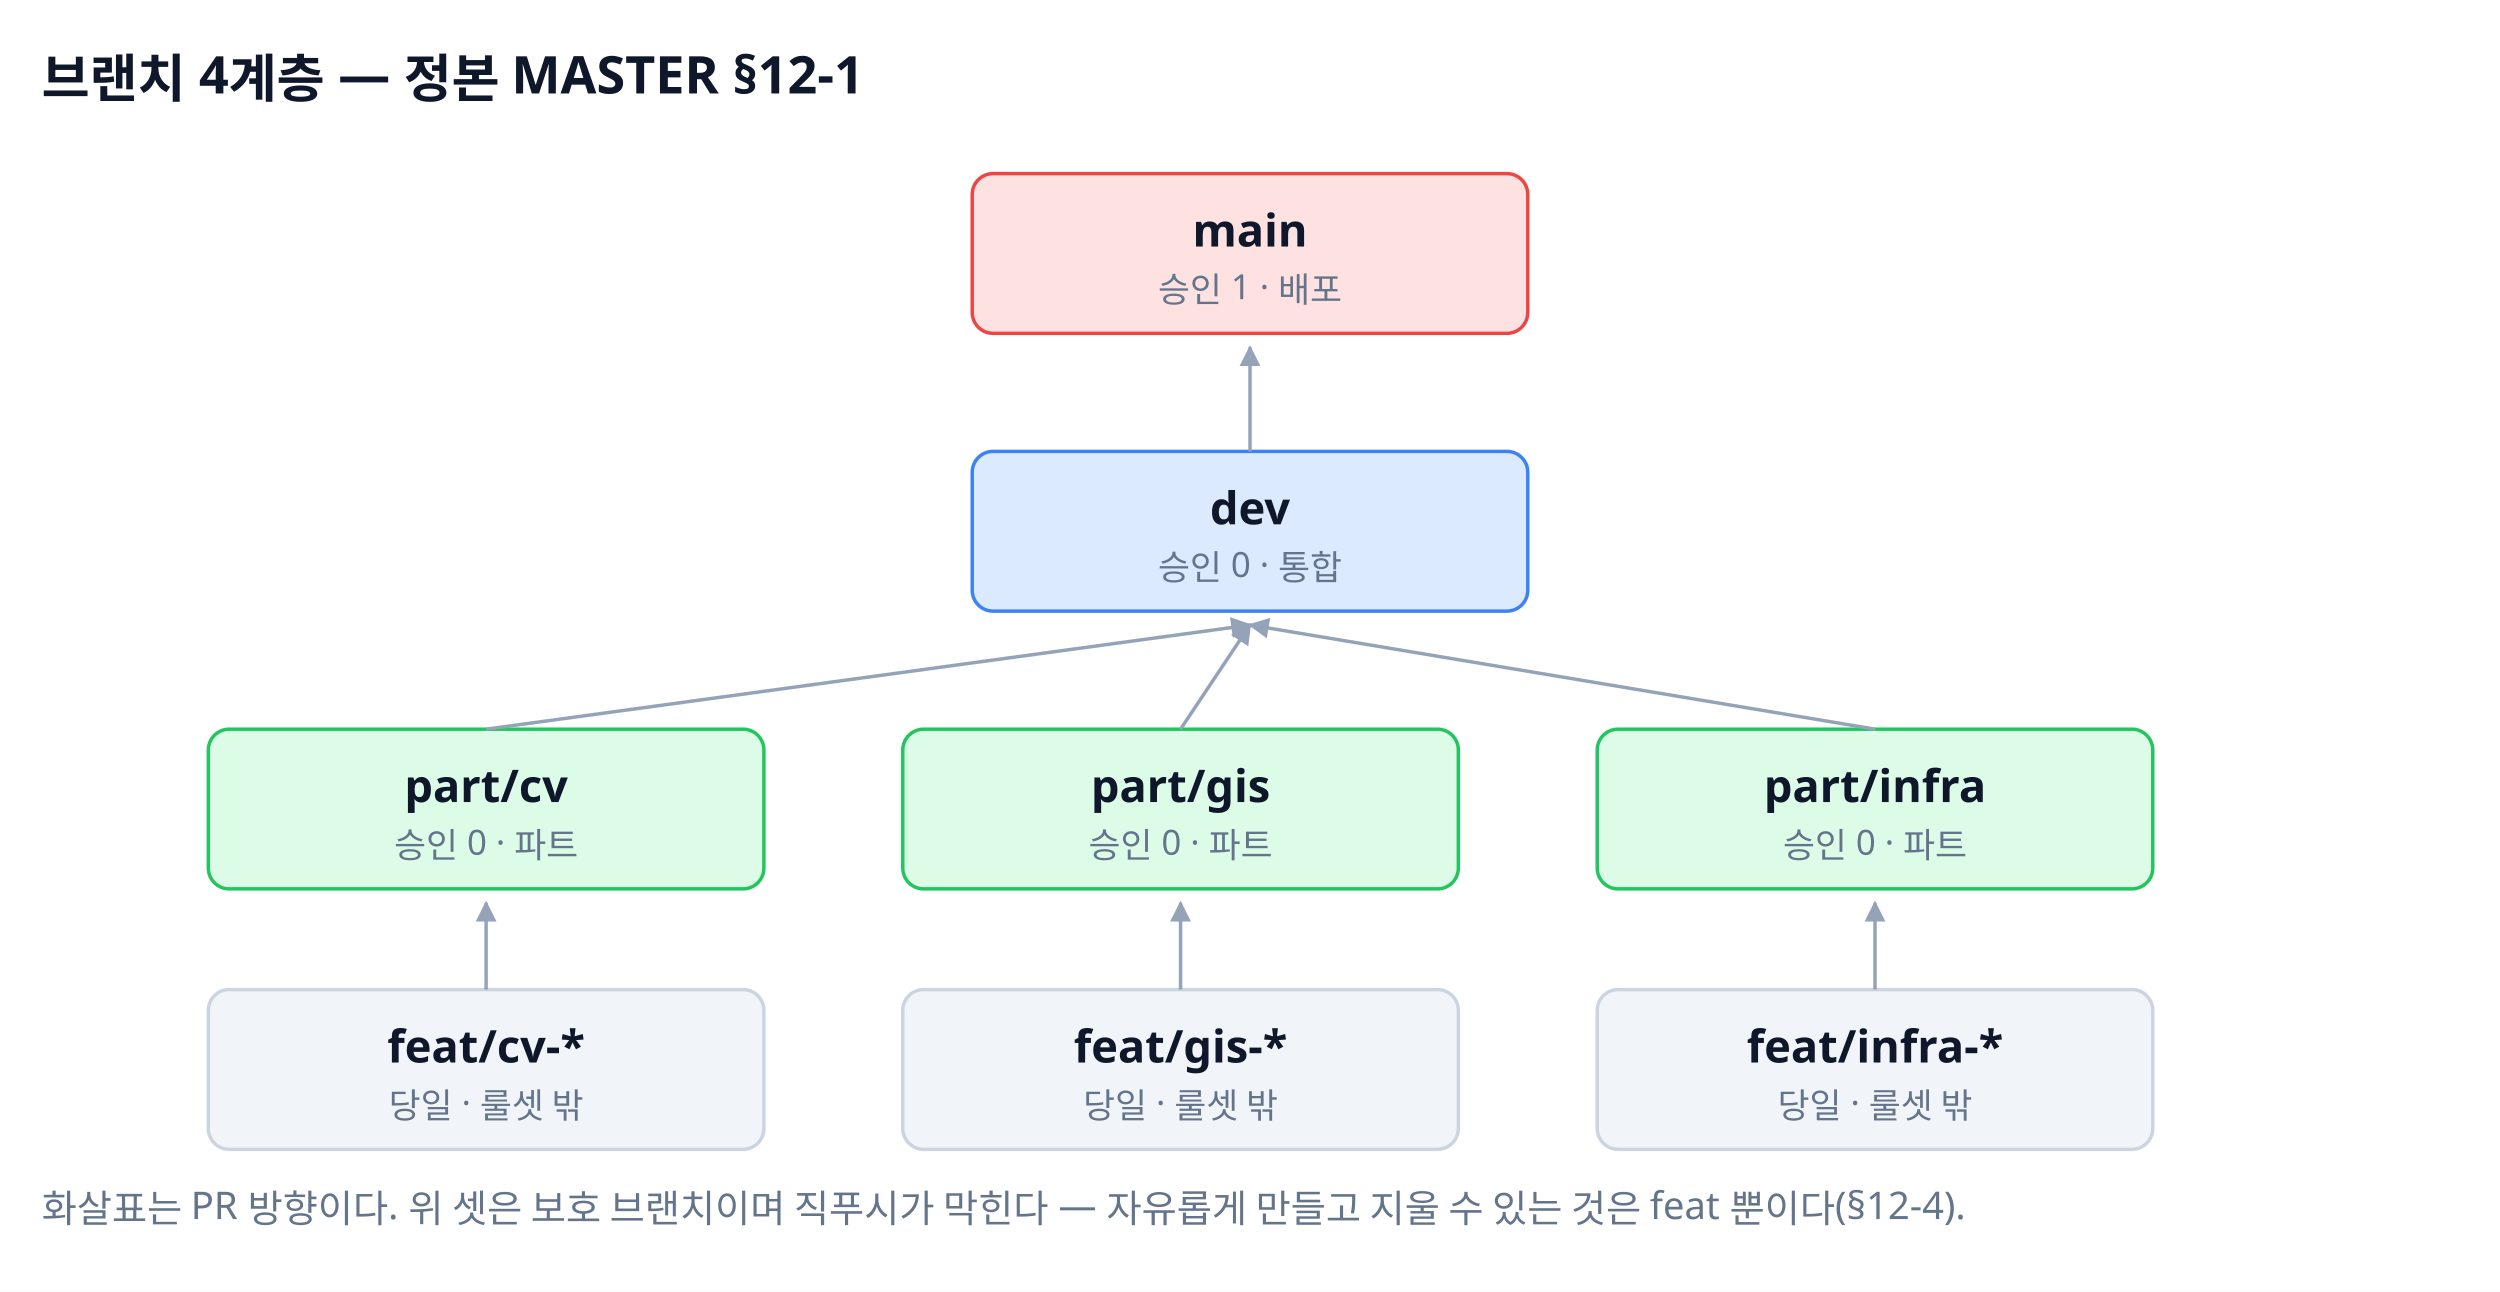
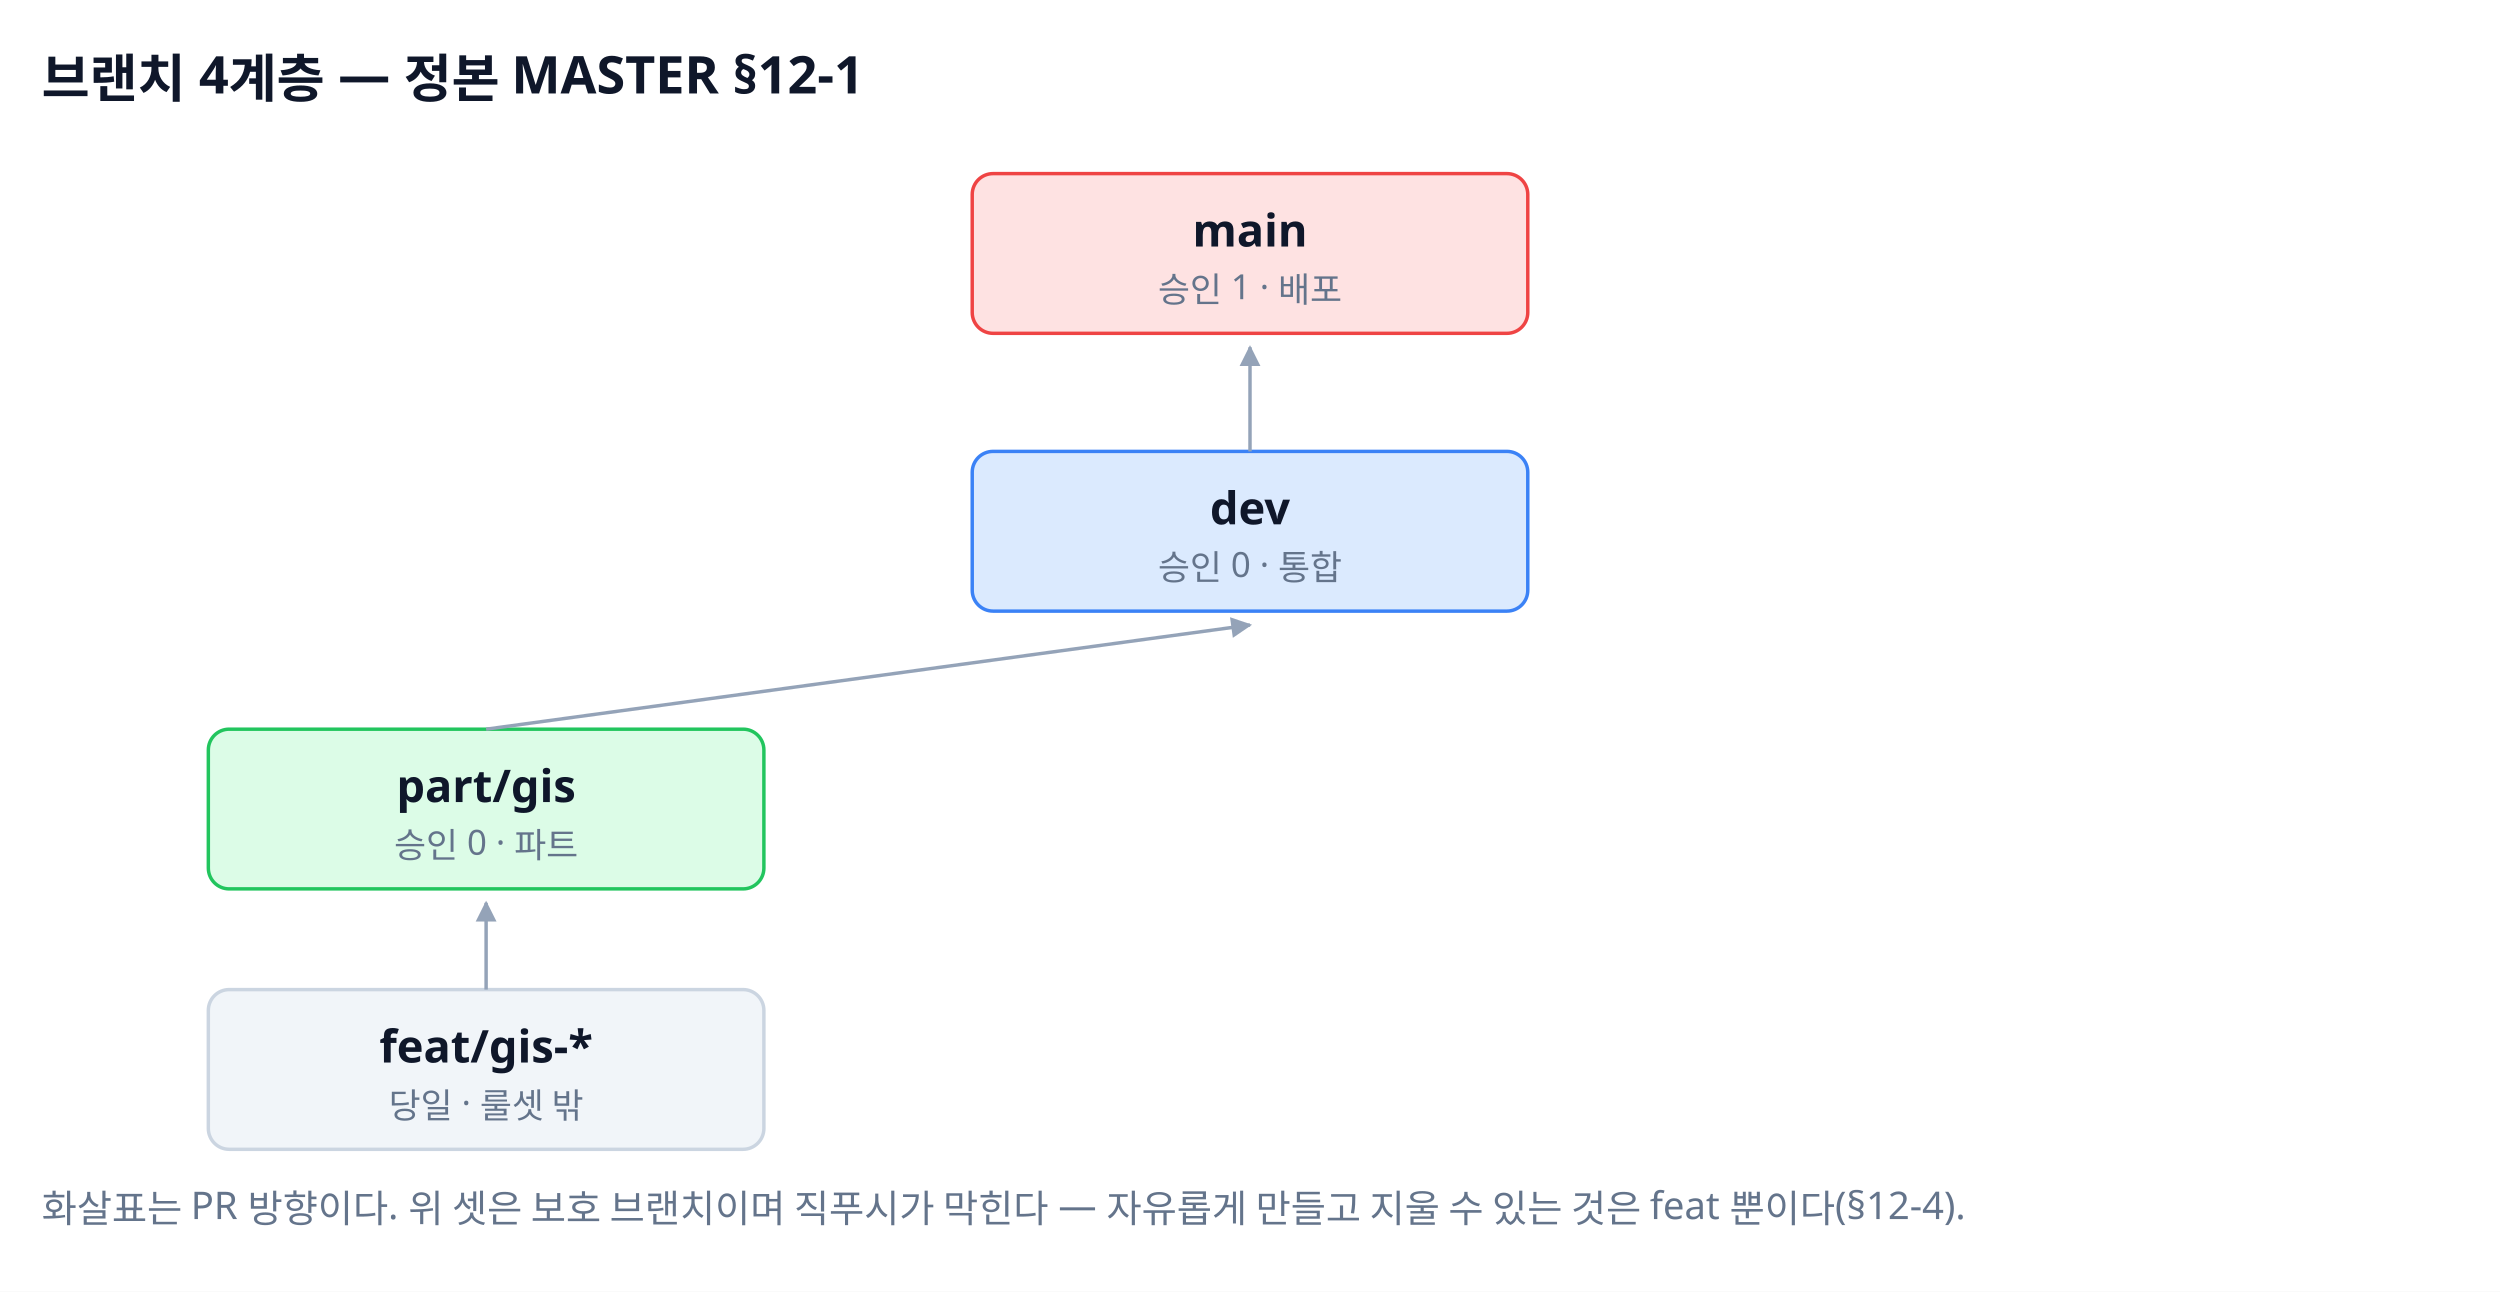
<svg xmlns="http://www.w3.org/2000/svg" viewBox="0 0 720 372" width="720" height="372" font-family="Pretendard, system-ui, sans-serif">
  <rect width="720" height="372" fill="#fff" />
  <defs>
    <marker id="a" viewBox="0 0 10 10" refX="9" refY="5" markerWidth="6" markerHeight="6" orient="auto">
      <path d="M0 0 L10 5 L0 10 z" fill="#94a3b8" />
    </marker>
  </defs>
  <text x="12" y="28" font-size="15" font-weight="700" fill="#0f172a">브랜치 4계층 — 정본 MASTER §12-1</text>
  <rect x="280" y="50" width="160" height="46" rx="6" fill="#fee2e2" stroke="#ef4444" />
  <text x="360.0" y="71" font-size="13" font-weight="700" fill="#0f172a" text-anchor="middle">main</text>
  <text x="360.0" y="87" font-size="10" fill="#64748b" text-anchor="middle">승인 1 · 배포</text>
  <rect x="280" y="130" width="160" height="46" rx="6" fill="#dbeafe" stroke="#3b82f6" />
  <text x="360.0" y="151" font-size="13" font-weight="700" fill="#0f172a" text-anchor="middle">dev</text>
  <text x="360.0" y="167" font-size="10" fill="#64748b" text-anchor="middle">승인 0 · 통합</text>
  <path d="M360 130 L360 100" stroke="#94a3b8" fill="none" marker-end="url(#a)" />
  <rect x="60" y="210" width="160" height="46" rx="6" fill="#dcfce7" stroke="#22c55e" />
-   <text x="140.0" y="231" font-size="13" font-weight="700" fill="#0f172a" text-anchor="middle">part/cv</text>
+   <text x="140.0" y="231" font-size="13" font-weight="700" fill="#0f172a" text-anchor="middle">part/gis</text>
  <text x="140.0" y="247" font-size="10" fill="#64748b" text-anchor="middle">승인 0 · 파트</text>
  <path d="M140 210 L360 180" stroke="#94a3b8" fill="none" marker-end="url(#a)" />
  <rect x="60" y="285" width="160" height="46" rx="6" fill="#f1f5f9" stroke="#cbd5e1" />
-   <text x="140.0" y="306" font-size="13" font-weight="700" fill="#0f172a" text-anchor="middle">feat/cv-*</text>
+   <text x="140.0" y="306" font-size="13" font-weight="700" fill="#0f172a" text-anchor="middle">feat/gis-*</text>
  <text x="140.0" y="322" font-size="10" fill="#64748b" text-anchor="middle">당일 · 룰셋 밖</text>
  <path d="M140 285 L140 260" stroke="#94a3b8" fill="none" marker-end="url(#a)" />
-   <rect x="260" y="210" width="160" height="46" rx="6" fill="#dcfce7" stroke="#22c55e" />
-   <text x="340.0" y="231" font-size="13" font-weight="700" fill="#0f172a" text-anchor="middle">part/gis</text>
-   <text x="340.0" y="247" font-size="10" fill="#64748b" text-anchor="middle">승인 0 · 파트</text>
-   <path d="M340 210 L360 180" stroke="#94a3b8" fill="none" marker-end="url(#a)" />
-   <rect x="260" y="285" width="160" height="46" rx="6" fill="#f1f5f9" stroke="#cbd5e1" />
-   <text x="340.0" y="306" font-size="13" font-weight="700" fill="#0f172a" text-anchor="middle">feat/gis-*</text>
-   <text x="340.0" y="322" font-size="10" fill="#64748b" text-anchor="middle">당일 · 룰셋 밖</text>
-   <path d="M340 285 L340 260" stroke="#94a3b8" fill="none" marker-end="url(#a)" />
-   <rect x="460" y="210" width="160" height="46" rx="6" fill="#dcfce7" stroke="#22c55e" />
-   <text x="540.0" y="231" font-size="13" font-weight="700" fill="#0f172a" text-anchor="middle">part/infra</text>
-   <text x="540.0" y="247" font-size="10" fill="#64748b" text-anchor="middle">승인 0 · 파트</text>
-   <path d="M540 210 L360 180" stroke="#94a3b8" fill="none" marker-end="url(#a)" />
-   <rect x="460" y="285" width="160" height="46" rx="6" fill="#f1f5f9" stroke="#cbd5e1" />
-   <text x="540.0" y="306" font-size="13" font-weight="700" fill="#0f172a" text-anchor="middle">feat/infra-*</text>
-   <text x="540.0" y="322" font-size="10" fill="#64748b" text-anchor="middle">당일 · 룰셋 밖</text>
-   <path d="M540 285 L540 260" stroke="#94a3b8" fill="none" marker-end="url(#a)" />
  <text x="12" y="352" font-size="11" fill="#64748b">화살표는 PR 방향이다. 위 셋은 보호 브랜치이며 직푸시가 막힌다 — 자유롭게 만들고 지울 수 있는 것은 feat 뿐이다(§12-4).</text>
</svg>
